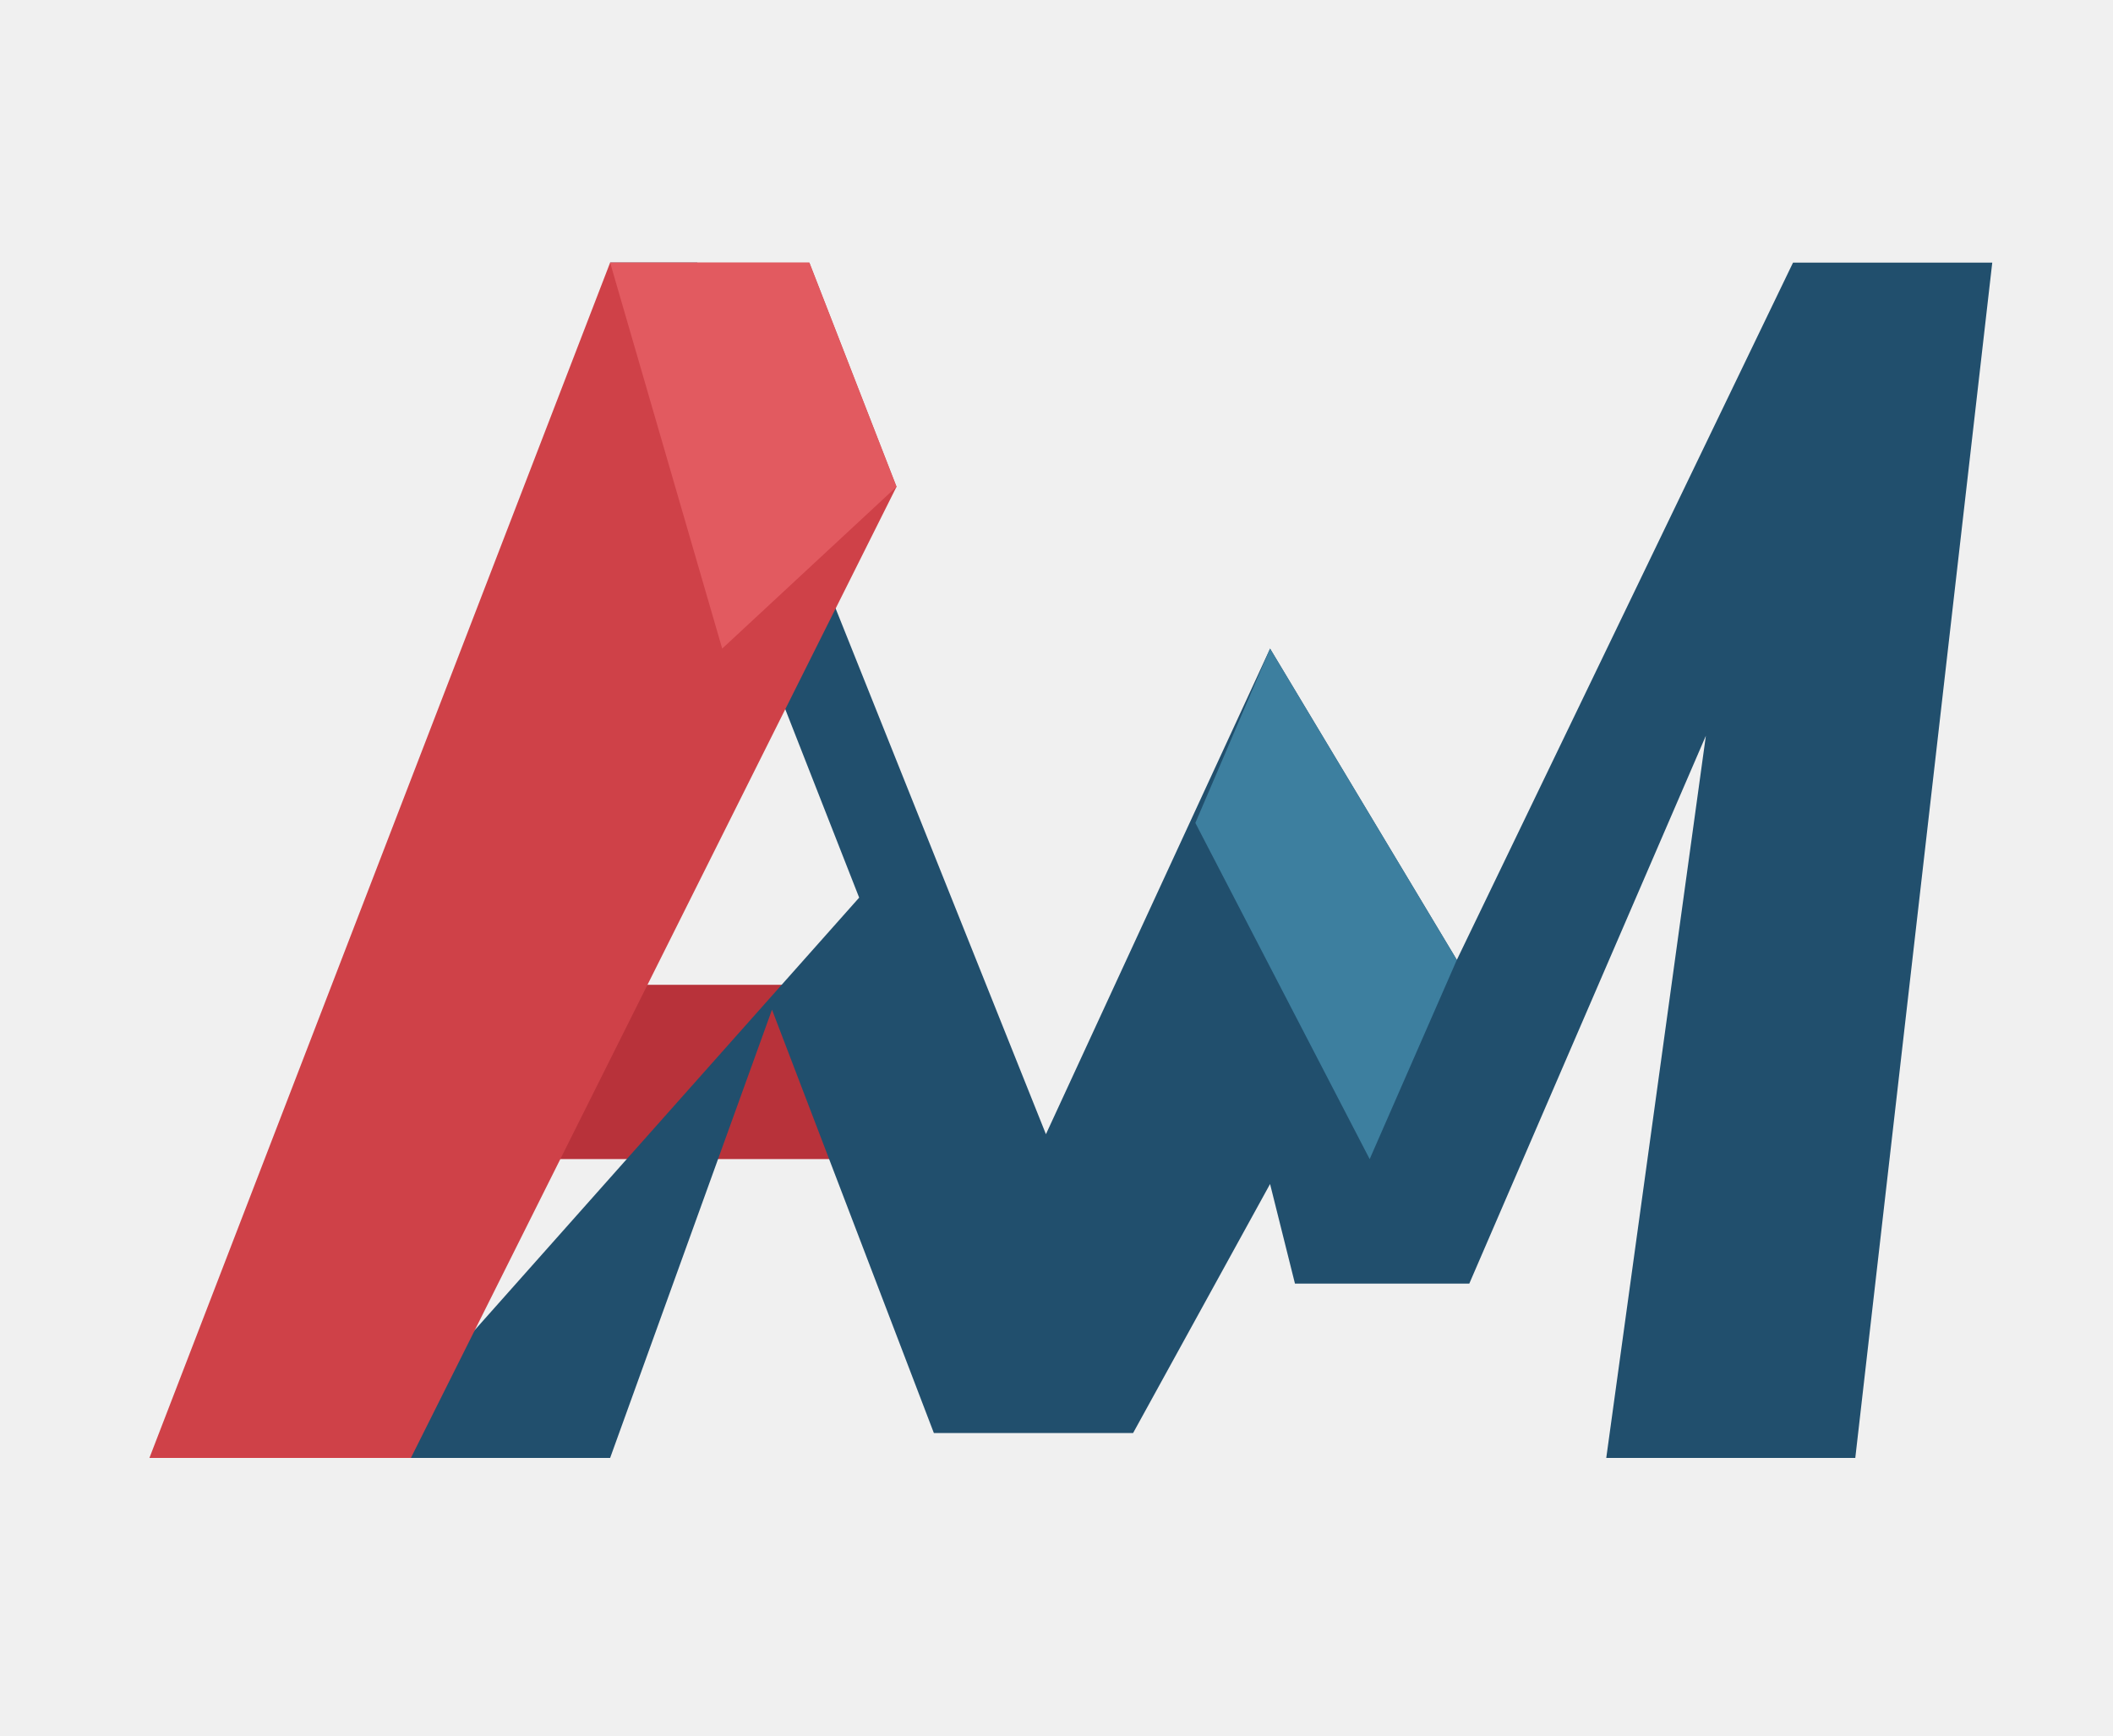
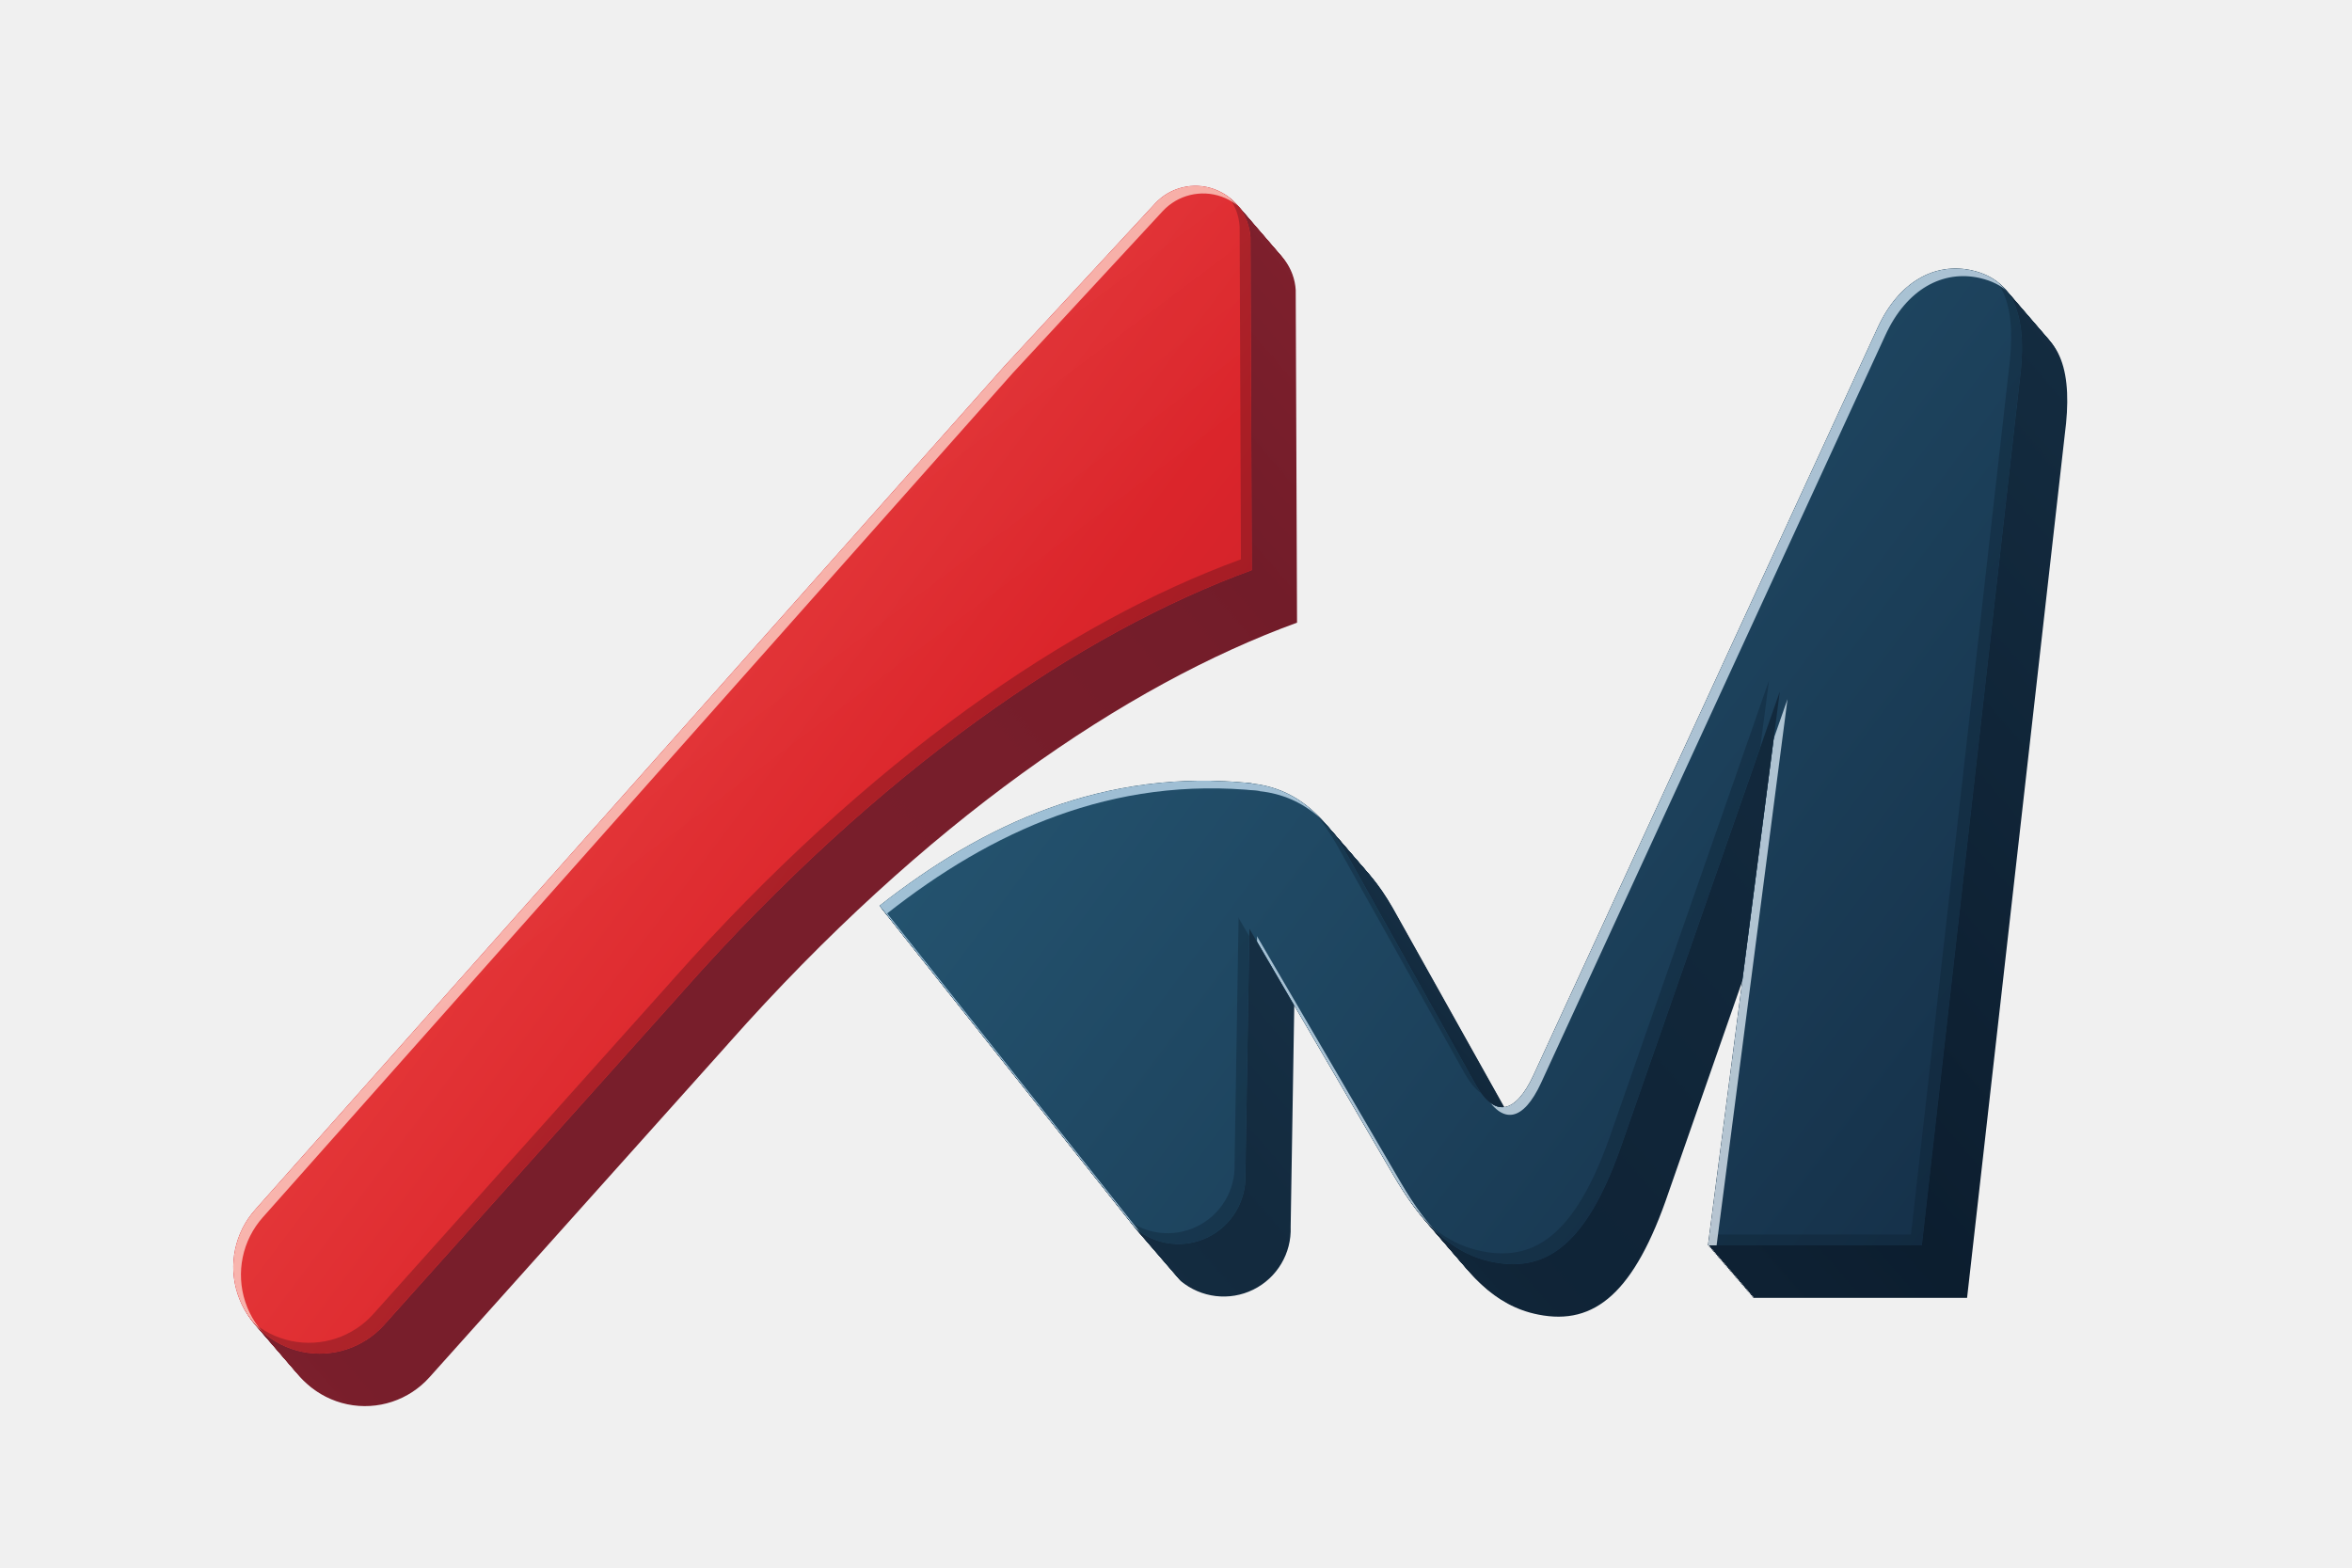
- <svg xmlns="http://www.w3.org/2000/svg" viewBox="0 0 112 92" role="img" aria-label="AscendMOEA">
-   <g transform="translate(0 6) scale(0.66)">
-     <path d="M30 70H73L79 84H25Z" fill="#b8323a" />
-     <path d="M56 12L84 82L102 43L117 68L144 12H160L149 108H129L137 50L118 94H104L102 86L91 106H75L62 72L49 108H29L69 63L49 12Z" fill="#214f6d" />
-     <path d="M102 43L117 68L110 84L96 57Z" fill="#3d7f9f" />
-     <path d="M12 108L49 12H65L72 30L33 108Z" fill="#cf4148" />
-     <path d="M49 12H65L72 30L58 43Z" fill="#e25a60" />
+ <svg xmlns="http://www.w3.org/2000/svg" width="1200" height="800" viewBox="0 0 52 34.667" role="img" aria-labelledby="title desc">
+   <defs>
+     <g id="r92-red">
+       <path d="M21.288 2.197C21.62 1.84 22.133 1.715 22.592 1.88C23.051 2.045 23.368 2.467 23.397 2.954L23.426 10.309C19.639 11.689 15.199 14.714 10.851 19.619L10.843 19.629L4.247 26.994C3.792 27.504 3.1 27.733 2.43 27.594C1.761 27.455 1.217 26.969 1.003 26.32C0.789 25.671 0.937 24.957 1.392 24.447L17.968 5.783Z" />
+     </g>
+     <clipPath id="r92-red-clip">
+       <path d="M21.288 2.197C21.62 1.84 22.133 1.715 22.592 1.88C23.051 2.045 23.368 2.467 23.397 2.954L23.426 10.309C19.639 11.689 15.199 14.714 10.851 19.619L10.843 19.629L4.247 26.994C3.792 27.504 3.1 27.733 2.43 27.594C1.761 27.455 1.217 26.969 1.003 26.32C0.789 25.671 0.937 24.957 1.392 24.447L17.968 5.783Z" />
+     </clipPath>
+     <linearGradient id="r92-red-front" gradientUnits="userSpaceOnUse" x1="0" y1="0" x2="40" y2="30">
+       <stop offset="0" stop-color="#F85D56" />
+       <stop offset="0.45" stop-color="#DB252B" />
+       <stop offset="1" stop-color="#961324" />
+     </linearGradient>
+     <linearGradient id="r92-red-side" gradientUnits="userSpaceOnUse" x1="5" y1="5" x2="34" y2="32">
+       <stop offset="0" stop-color="#972734" />
+       <stop offset="1" stop-color="#410E1B" />
+     </linearGradient>
+     <linearGradient id="r92-red-highlight" gradientUnits="userSpaceOnUse" x1="0" y1="0" x2="40" y2="30">
+       <stop offset="0" stop-color="#FFFFFF" />
+       <stop offset="0.5" stop-color="#FFCFC0" />
+       <stop offset="1" stop-color="#FFFFFF" />
+     </linearGradient>
+     <linearGradient id="r92-red-shine" x1="0" y1="0" x2="1" y2="1">
+       <stop offset="0" stop-color="white" stop-opacity="0.20" />
+       <stop offset="0.23" stop-color="white" stop-opacity="0.70" />
+       <stop offset="0.39" stop-color="white" stop-opacity="0.03" />
+       <stop offset="0.80" stop-color="white" stop-opacity="0.00" />
+     </linearGradient>
+     <mask id="r92-red-lit" maskUnits="userSpaceOnUse" maskContentUnits="userSpaceOnUse" x="-5" y="-5" width="60" height="45" style="mask-type:luminance">
+       <use href="#r92-red" fill="white" />
+       <use href="#r92-red" fill="black" transform="translate(0.17 0.17)" />
+     </mask>
+     <mask id="r92-red-shade" maskUnits="userSpaceOnUse" maskContentUnits="userSpaceOnUse" x="-5" y="-5" width="60" height="45" style="mask-type:luminance">
+       <use href="#r92-red" fill="white" />
+       <use href="#r92-red" fill="black" transform="translate(-0.24 -0.24)" />
+     </mask>
+     <g id="r92-blue">
+       <path d="M23.15 15.01C24.18 15.02 24.93 15.54 25.55 16.63L28.38 21.69C28.80 22.43 29.26 22.32 29.65 21.48L37.26 4.95C37.73 3.92 38.54 3.49 39.36 3.68C40.34 3.91 40.58 4.79 40.40 6.15L38.24 25.24H33.51L35.10 12.99L31.64 22.91C30.89 25.12 30.01 25.86 28.76 25.61C27.79 25.42 27.14 24.69 26.55 23.68L23.17 17.89Z" />
+       <path d="M15.194 17.729C17.488 15.925 20.163 14.678 23.426 15.02L23.285 23.669C23.308 24.255 22.984 24.799 22.459 25.058C21.934 25.317 21.305 25.242 20.855 24.867Z" />
+     </g>
+     <clipPath id="r92-blue-clip">
+       <path d="M23.15 15.01C24.18 15.02 24.93 15.54 25.55 16.63L28.38 21.69C28.80 22.43 29.26 22.32 29.65 21.48L37.26 4.95C37.73 3.92 38.54 3.49 39.36 3.68C40.34 3.91 40.58 4.79 40.40 6.15L38.24 25.24H33.51L35.10 12.99L31.64 22.91C30.89 25.12 30.01 25.86 28.76 25.61C27.79 25.42 27.14 24.69 26.55 23.68L23.17 17.89Z" />
+       <path d="M15.194 17.729C17.488 15.925 20.163 14.678 23.426 15.02L23.285 23.669C23.308 24.255 22.984 24.799 22.459 25.058C21.934 25.317 21.305 25.242 20.855 24.867Z" />
+     </clipPath>
+     <linearGradient id="r92-blue-front" gradientUnits="userSpaceOnUse" x1="0" y1="0" x2="40" y2="30">
+       <stop offset="0" stop-color="#487B9A" />
+       <stop offset="0.45" stop-color="#24536F" />
+       <stop offset="1" stop-color="#132B43" />
+     </linearGradient>
+     <linearGradient id="r92-blue-side" gradientUnits="userSpaceOnUse" x1="5" y1="5" x2="34" y2="32">
+       <stop offset="0" stop-color="#234761" />
+       <stop offset="1" stop-color="#0B1C2D" />
+     </linearGradient>
+     <linearGradient id="r92-blue-highlight" gradientUnits="userSpaceOnUse" x1="0" y1="0" x2="40" y2="30">
+       <stop offset="0" stop-color="#FFFFFF" />
+       <stop offset="0.5" stop-color="#C8E5FA" />
+       <stop offset="1" stop-color="#FFFFFF" />
+     </linearGradient>
+     <linearGradient id="r92-blue-shine" x1="0" y1="0" x2="1" y2="1">
+       <stop offset="0" stop-color="white" stop-opacity="0.20" />
+       <stop offset="0.23" stop-color="white" stop-opacity="0.70" />
+       <stop offset="0.39" stop-color="white" stop-opacity="0.03" />
+       <stop offset="0.80" stop-color="white" stop-opacity="0.00" />
+     </linearGradient>
+     <mask id="r92-blue-lit" maskUnits="userSpaceOnUse" maskContentUnits="userSpaceOnUse" x="-5" y="-5" width="60" height="45" style="mask-type:luminance">
+       <use href="#r92-blue" fill="white" />
+       <use href="#r92-blue" fill="black" transform="translate(0.17 0.17)" />
+     </mask>
+     <mask id="r92-blue-shade" maskUnits="userSpaceOnUse" maskContentUnits="userSpaceOnUse" x="-5" y="-5" width="60" height="45" style="mask-type:luminance">
+       <use href="#r92-blue" fill="white" />
+       <use href="#r92-blue" fill="black" transform="translate(-0.24 -0.24)" />
+     </mask>
+   </defs>
+   <g transform="translate(4.25 2.3)">
+     <g id="r92-red-solid">
+       <use href="#r92-red" fill="url(#r92-red-side)" transform="translate(1 1.16)" />
+       <use href="#r92-red" fill="url(#r92-red-side)" transform="translate(0.975 1.131)" />
+       <use href="#r92-red" fill="url(#r92-red-side)" transform="translate(0.95 1.102)" />
+       <use href="#r92-red" fill="url(#r92-red-side)" transform="translate(0.925 1.073)" />
+       <use href="#r92-red" fill="url(#r92-red-side)" transform="translate(0.9 1.044)" />
+       <use href="#r92-red" fill="url(#r92-red-side)" transform="translate(0.875 1.015)" />
+       <use href="#r92-red" fill="url(#r92-red-side)" transform="translate(0.85 0.986)" />
+       <use href="#r92-red" fill="url(#r92-red-side)" transform="translate(0.825 0.957)" />
+       <use href="#r92-red" fill="url(#r92-red-side)" transform="translate(0.8 0.928)" />
+       <use href="#r92-red" fill="url(#r92-red-side)" transform="translate(0.775 0.899)" />
+       <use href="#r92-red" fill="url(#r92-red-side)" transform="translate(0.75 0.87)" />
+       <use href="#r92-red" fill="url(#r92-red-side)" transform="translate(0.725 0.841)" />
+       <use href="#r92-red" fill="url(#r92-red-side)" transform="translate(0.7 0.812)" />
+       <use href="#r92-red" fill="url(#r92-red-side)" transform="translate(0.675 0.783)" />
+       <use href="#r92-red" fill="url(#r92-red-side)" transform="translate(0.65 0.754)" />
+       <use href="#r92-red" fill="url(#r92-red-side)" transform="translate(0.625 0.725)" />
+       <use href="#r92-red" fill="url(#r92-red-side)" transform="translate(0.6 0.696)" />
+       <use href="#r92-red" fill="url(#r92-red-side)" transform="translate(0.575 0.667)" />
+       <use href="#r92-red" fill="url(#r92-red-side)" transform="translate(0.55 0.638)" />
+       <use href="#r92-red" fill="url(#r92-red-side)" transform="translate(0.525 0.609)" />
+       <use href="#r92-red" fill="url(#r92-red-side)" transform="translate(0.5 0.58)" />
+       <use href="#r92-red" fill="url(#r92-red-side)" transform="translate(0.475 0.551)" />
+       <use href="#r92-red" fill="url(#r92-red-side)" transform="translate(0.45 0.522)" />
+       <use href="#r92-red" fill="url(#r92-red-side)" transform="translate(0.425 0.493)" />
+       <use href="#r92-red" fill="url(#r92-red-side)" transform="translate(0.4 0.464)" />
+       <use href="#r92-red" fill="url(#r92-red-side)" transform="translate(0.375 0.435)" />
+       <use href="#r92-red" fill="url(#r92-red-side)" transform="translate(0.35 0.406)" />
+       <use href="#r92-red" fill="url(#r92-red-side)" transform="translate(0.325 0.377)" />
+       <use href="#r92-red" fill="url(#r92-red-side)" transform="translate(0.3 0.348)" />
+       <use href="#r92-red" fill="url(#r92-red-side)" transform="translate(0.275 0.319)" />
+       <use href="#r92-red" fill="url(#r92-red-side)" transform="translate(0.25 0.29)" />
+       <use href="#r92-red" fill="url(#r92-red-side)" transform="translate(0.225 0.261)" />
+       <use href="#r92-red" fill="url(#r92-red-side)" transform="translate(0.2 0.232)" />
+       <use href="#r92-red" fill="url(#r92-red-side)" transform="translate(0.175 0.203)" />
+       <use href="#r92-red" fill="url(#r92-red-side)" transform="translate(0.15 0.174)" />
+       <use href="#r92-red" fill="url(#r92-red-side)" transform="translate(0.125 0.145)" />
+       <use href="#r92-red" fill="url(#r92-red-side)" transform="translate(0.1 0.116)" />
+       <use href="#r92-red" fill="url(#r92-red-side)" transform="translate(0.075 0.087)" />
+       <use href="#r92-red" fill="url(#r92-red-side)" transform="translate(0.05 0.058)" />
+       <use href="#r92-red" fill="url(#r92-red-side)" transform="translate(0.025 0.029)" />
+       <use href="#r92-red" fill="url(#r92-red-front)" />
+       <g clip-path="url(#r92-red-clip)">
+         <rect x="-3" y="-3" width="50" height="38" fill="url(#r92-red-shine)" opacity="0.06" />
+         <rect x="-3" y="-3" width="50" height="38" mask="url(#r92-red-shade)" fill="#53111B" opacity="0.36" />
+         <rect x="-3" y="-3" width="50" height="38" mask="url(#r92-red-lit)" fill="url(#r92-red-highlight)" opacity="0.74" />
+       </g>
+     </g>
+     <g id="r92-blue-solid">
+       <use href="#r92-blue" fill="url(#r92-blue-side)" transform="translate(1 1.16)" />
+       <use href="#r92-blue" fill="url(#r92-blue-side)" transform="translate(0.975 1.131)" />
+       <use href="#r92-blue" fill="url(#r92-blue-side)" transform="translate(0.95 1.102)" />
+       <use href="#r92-blue" fill="url(#r92-blue-side)" transform="translate(0.925 1.073)" />
+       <use href="#r92-blue" fill="url(#r92-blue-side)" transform="translate(0.9 1.044)" />
+       <use href="#r92-blue" fill="url(#r92-blue-side)" transform="translate(0.875 1.015)" />
+       <use href="#r92-blue" fill="url(#r92-blue-side)" transform="translate(0.85 0.986)" />
+       <use href="#r92-blue" fill="url(#r92-blue-side)" transform="translate(0.825 0.957)" />
+       <use href="#r92-blue" fill="url(#r92-blue-side)" transform="translate(0.8 0.928)" />
+       <use href="#r92-blue" fill="url(#r92-blue-side)" transform="translate(0.775 0.899)" />
+       <use href="#r92-blue" fill="url(#r92-blue-side)" transform="translate(0.75 0.87)" />
+       <use href="#r92-blue" fill="url(#r92-blue-side)" transform="translate(0.725 0.841)" />
+       <use href="#r92-blue" fill="url(#r92-blue-side)" transform="translate(0.7 0.812)" />
+       <use href="#r92-blue" fill="url(#r92-blue-side)" transform="translate(0.675 0.783)" />
+       <use href="#r92-blue" fill="url(#r92-blue-side)" transform="translate(0.65 0.754)" />
+       <use href="#r92-blue" fill="url(#r92-blue-side)" transform="translate(0.625 0.725)" />
+       <use href="#r92-blue" fill="url(#r92-blue-side)" transform="translate(0.6 0.696)" />
+       <use href="#r92-blue" fill="url(#r92-blue-side)" transform="translate(0.575 0.667)" />
+       <use href="#r92-blue" fill="url(#r92-blue-side)" transform="translate(0.55 0.638)" />
+       <use href="#r92-blue" fill="url(#r92-blue-side)" transform="translate(0.525 0.609)" />
+       <use href="#r92-blue" fill="url(#r92-blue-side)" transform="translate(0.5 0.58)" />
+       <use href="#r92-blue" fill="url(#r92-blue-side)" transform="translate(0.475 0.551)" />
+       <use href="#r92-blue" fill="url(#r92-blue-side)" transform="translate(0.45 0.522)" />
+       <use href="#r92-blue" fill="url(#r92-blue-side)" transform="translate(0.425 0.493)" />
+       <use href="#r92-blue" fill="url(#r92-blue-side)" transform="translate(0.4 0.464)" />
+       <use href="#r92-blue" fill="url(#r92-blue-side)" transform="translate(0.375 0.435)" />
+       <use href="#r92-blue" fill="url(#r92-blue-side)" transform="translate(0.35 0.406)" />
+       <use href="#r92-blue" fill="url(#r92-blue-side)" transform="translate(0.325 0.377)" />
+       <use href="#r92-blue" fill="url(#r92-blue-side)" transform="translate(0.3 0.348)" />
+       <use href="#r92-blue" fill="url(#r92-blue-side)" transform="translate(0.275 0.319)" />
+       <use href="#r92-blue" fill="url(#r92-blue-side)" transform="translate(0.25 0.29)" />
+       <use href="#r92-blue" fill="url(#r92-blue-side)" transform="translate(0.225 0.261)" />
+       <use href="#r92-blue" fill="url(#r92-blue-side)" transform="translate(0.2 0.232)" />
+       <use href="#r92-blue" fill="url(#r92-blue-side)" transform="translate(0.175 0.203)" />
+       <use href="#r92-blue" fill="url(#r92-blue-side)" transform="translate(0.15 0.174)" />
+       <use href="#r92-blue" fill="url(#r92-blue-side)" transform="translate(0.125 0.145)" />
+       <use href="#r92-blue" fill="url(#r92-blue-side)" transform="translate(0.1 0.116)" />
+       <use href="#r92-blue" fill="url(#r92-blue-side)" transform="translate(0.075 0.087)" />
+       <use href="#r92-blue" fill="url(#r92-blue-side)" transform="translate(0.05 0.058)" />
+       <use href="#r92-blue" fill="url(#r92-blue-side)" transform="translate(0.025 0.029)" />
+       <use href="#r92-blue" fill="url(#r92-blue-front)" />
+       <g clip-path="url(#r92-blue-clip)">
+         <rect x="-3" y="-3" width="50" height="38" fill="url(#r92-blue-shine)" opacity="0.06" />
+         <rect x="-3" y="-3" width="50" height="38" mask="url(#r92-blue-shade)" fill="#0B1E30" opacity="0.36" />
+         <rect x="-3" y="-3" width="50" height="38" mask="url(#r92-blue-lit)" fill="url(#r92-blue-highlight)" opacity="0.74" />
+       </g>
+     </g>
  </g>
</svg>
